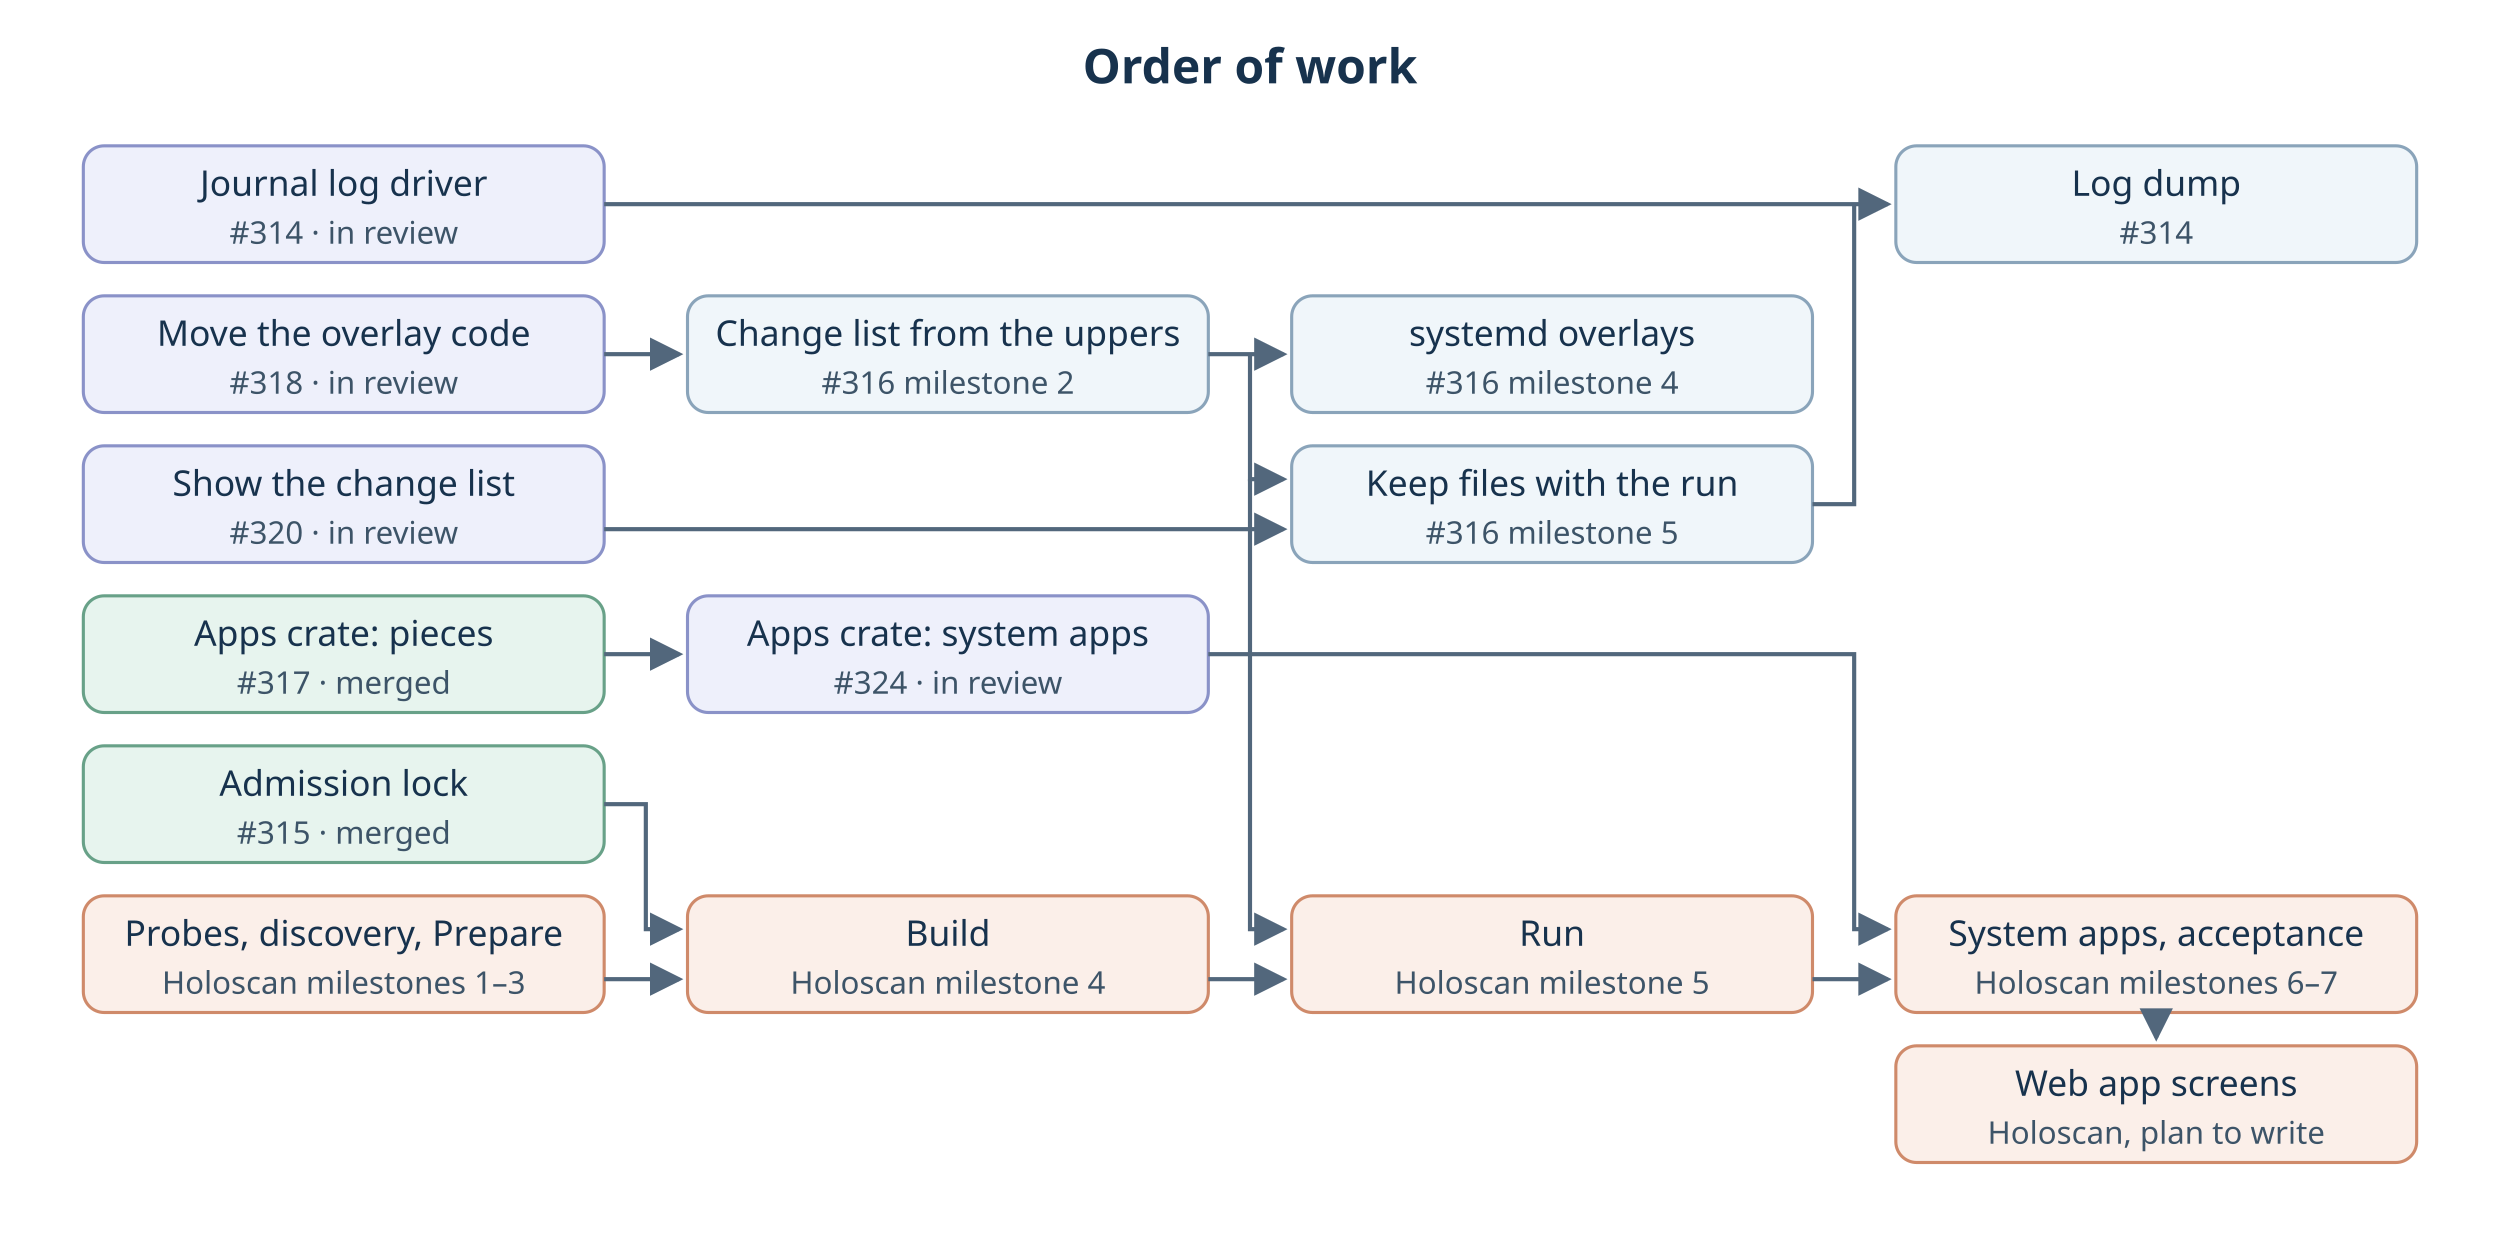
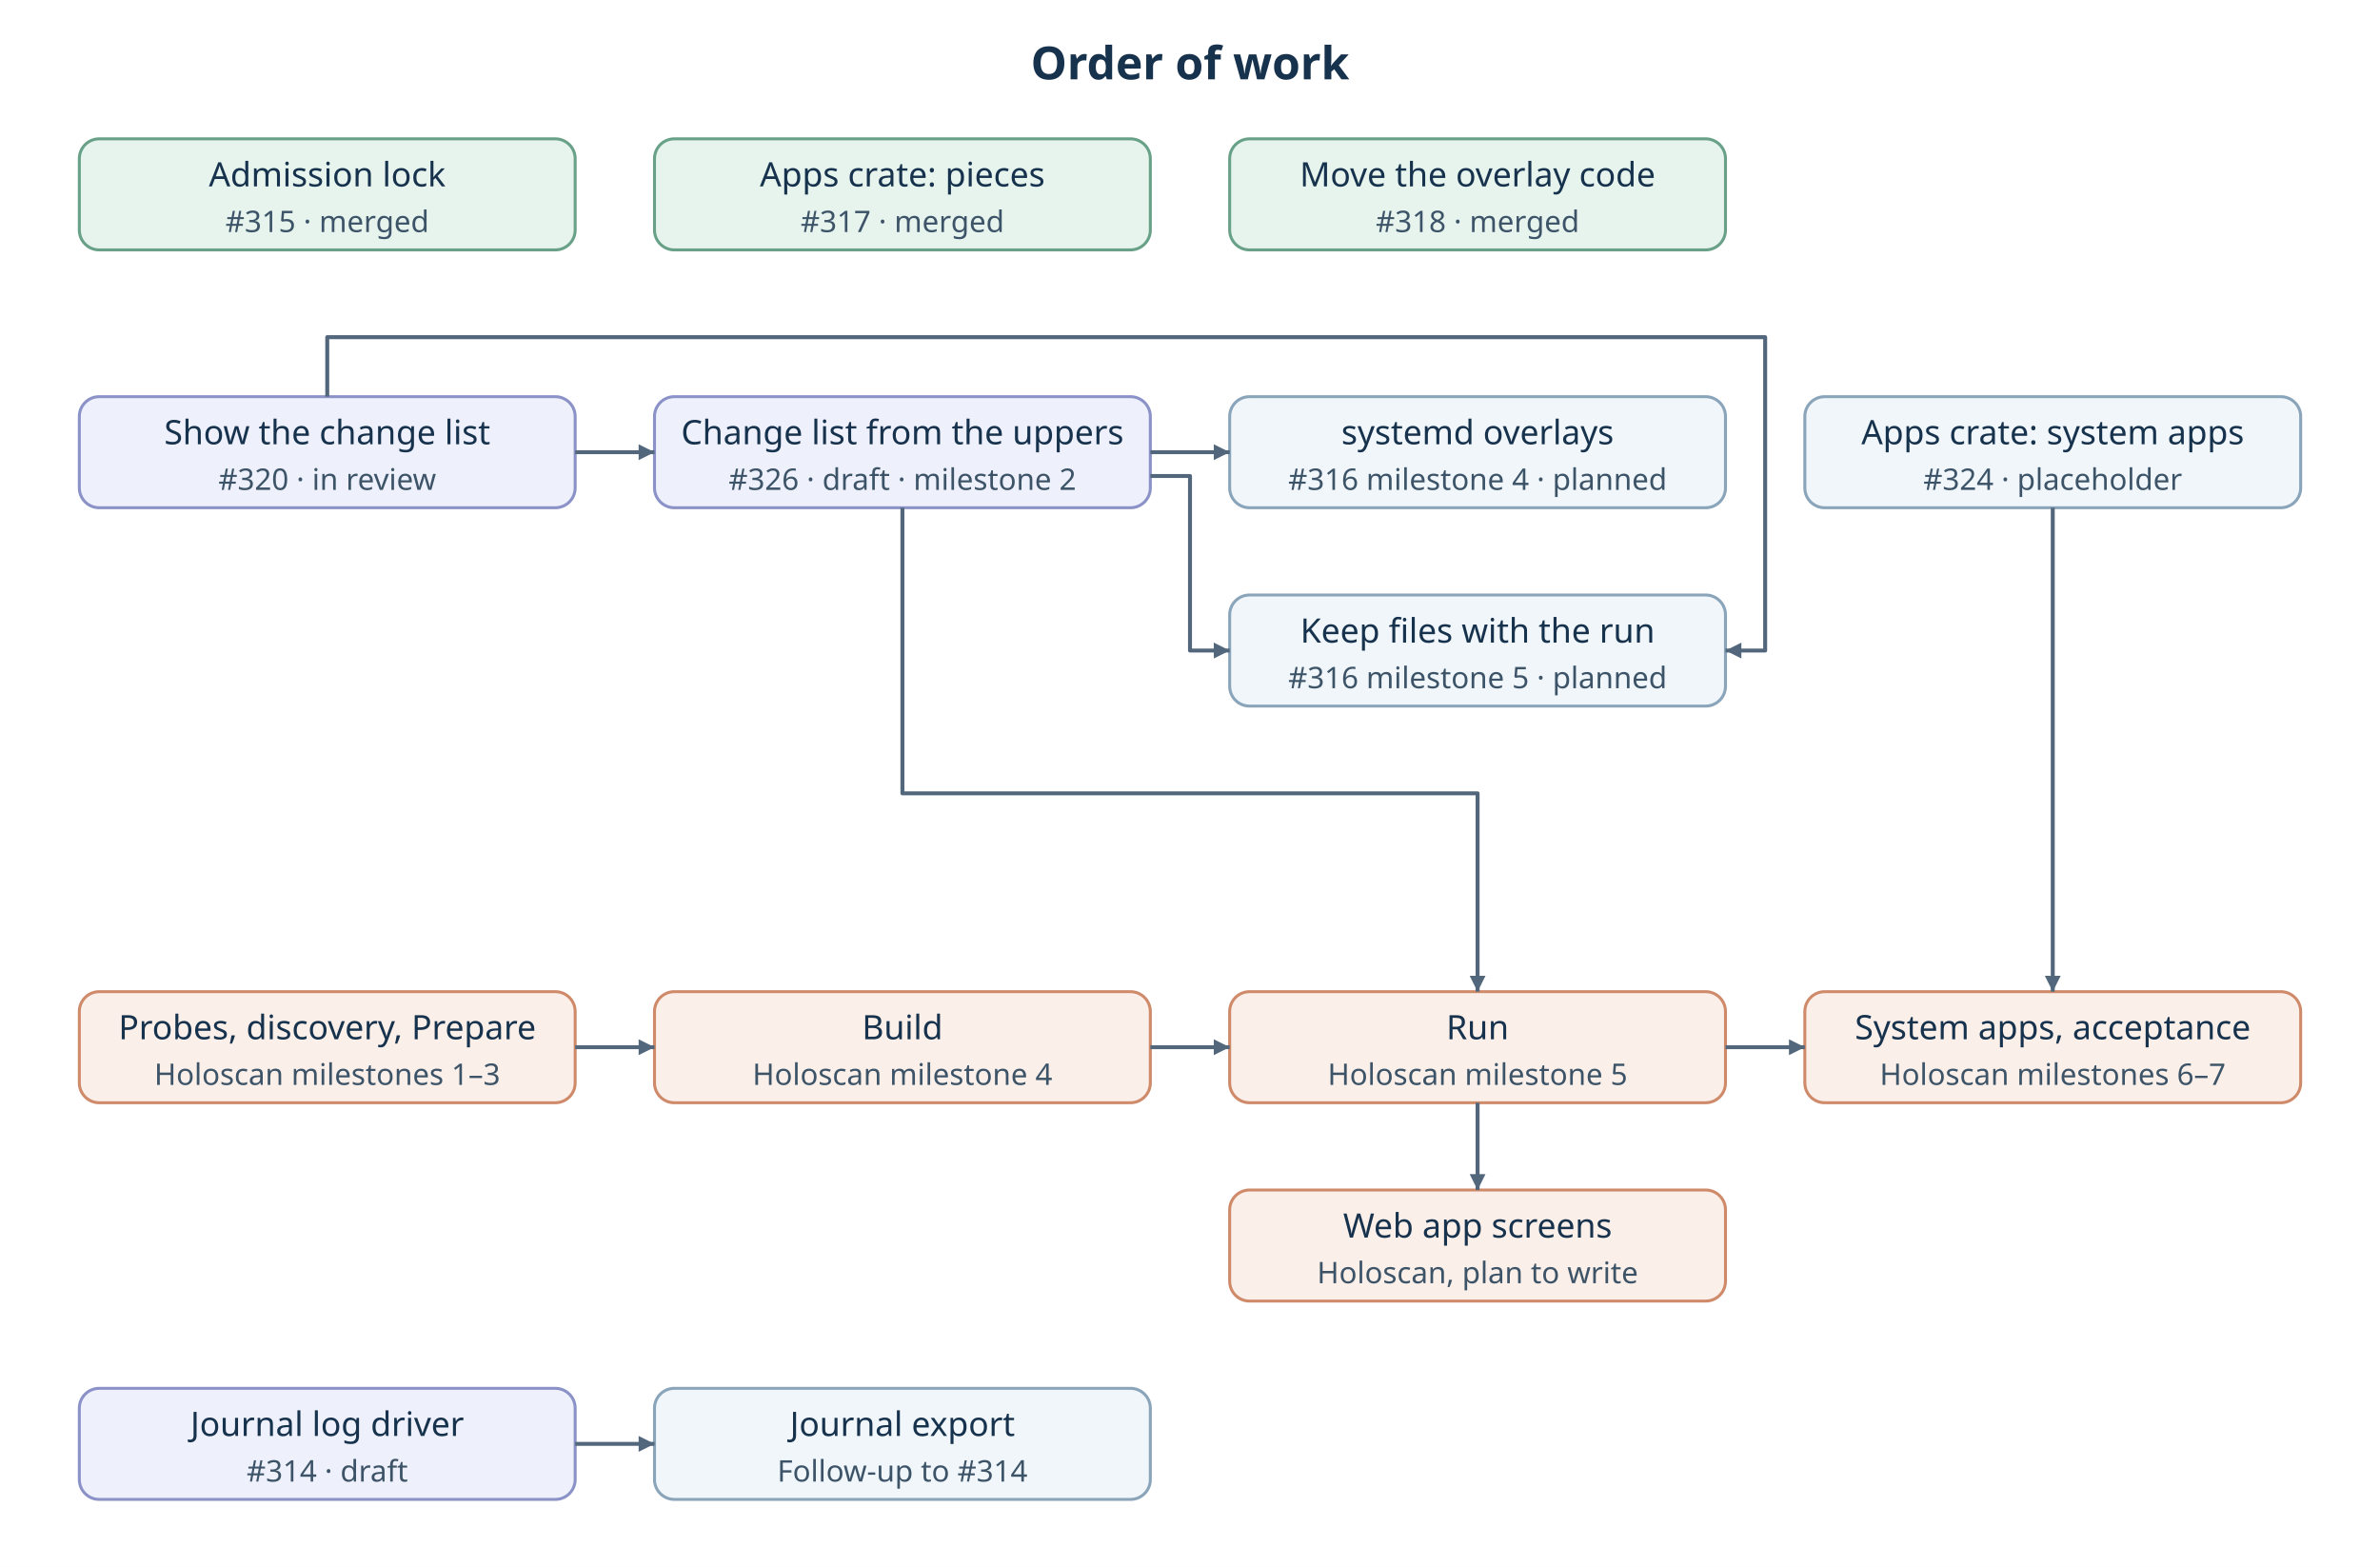
- <svg xmlns="http://www.w3.org/2000/svg" width="1200" height="600" viewBox="0 0 1200 600" role="img" aria-labelledby="title desc">
+ <svg xmlns="http://www.w3.org/2000/svg" width="1200" height="790" viewBox="0 0 1200 790" role="img" aria-labelledby="title desc">
  <defs>
-     <marker id="arrow" markerWidth="8" markerHeight="8" refX="7" refY="4" orient="auto">
+     <marker id="arrow" markerWidth="8" markerHeight="8" refX="8" refY="4" orient="auto" markerUnits="userSpaceOnUse">
      <path d="M0 0 L8 4 L0 8Z" fill="#52677c" />
    </marker>
  </defs>
-   <style>text{font:17px sans-serif;fill:#17324d;text-anchor:middle}.title{font-size:23px;font-weight:600}.label{font-size:15px;fill:#3d5468}.base{fill:#f0f6fa;stroke:#8aa4ba;stroke-width:1.5}.declare{fill:#eef0fb;stroke:#8a92c8;stroke-width:1.5}.overlay{fill:#e7f4ee;stroke:#68a188;stroke-width:1.5}.upper{fill:#fbefe9;stroke:#cf8a6a;stroke-width:1.5}.line{fill:none;stroke:#52677c;stroke-width:2;marker-end:url(#arrow)}.join{fill:none;stroke:#52677c;stroke-width:2}</style>
-   <rect width="1200" height="600" fill="white" />
+   <style>text{font:17px sans-serif;fill:#17324d;text-anchor:middle}.title{font-size:23px;font-weight:600}.label{font-size:15px;fill:#3d5468}.base{fill:#f0f6fa;stroke:#8aa4ba;stroke-width:1.5}.declare{fill:#eef0fb;stroke:#8a92c8;stroke-width:1.5}.overlay{fill:#e7f4ee;stroke:#68a188;stroke-width:1.5}.upper{fill:#fbefe9;stroke:#cf8a6a;stroke-width:1.5}.line{fill:none;stroke:#52677c;stroke-width:2;stroke-linejoin:round;marker-end:url(#arrow)}</style>
+   <rect width="1200" height="790" fill="white" />
  <text x="600" y="40" class="title">Order of work</text>
-   <rect x="40" y="70" width="250" height="56" rx="10" class="declare" />
-   <text x="165.0" y="94.0">Journal log driver</text>
-   <text x="165.0" y="117.0" class="label">#314 · in review</text>
-   <rect x="910" y="70" width="250" height="56" rx="10" class="base" />
-   <text x="1035.0" y="94.0">Log dump</text>
-   <text x="1035.0" y="117.0" class="label">#314</text>
-   <rect x="40" y="142" width="250" height="56" rx="10" class="declare" />
-   <text x="165.0" y="166.0">Move the overlay code</text>
-   <text x="165.0" y="189.0" class="label">#318 · in review</text>
-   <rect x="330" y="142" width="250" height="56" rx="10" class="base" />
-   <text x="455.0" y="166.0">Change list from the uppers</text>
-   <text x="455.0" y="189.0" class="label">#316 milestone 2</text>
-   <rect x="620" y="142" width="250" height="56" rx="10" class="base" />
-   <text x="745.0" y="166.0">systemd overlays</text>
-   <text x="745.0" y="189.0" class="label">#316 milestone 4</text>
-   <rect x="40" y="214" width="250" height="56" rx="10" class="declare" />
-   <text x="165.0" y="238.0">Show the change list</text>
-   <text x="165.0" y="261.0" class="label">#320 · in review</text>
-   <rect x="620" y="214" width="250" height="56" rx="10" class="base" />
-   <text x="745.0" y="238.0">Keep files with the run</text>
-   <text x="745.0" y="261.0" class="label">#316 milestone 5</text>
-   <rect x="40" y="286" width="250" height="56" rx="10" class="overlay" />
-   <text x="165.0" y="310.0">Apps crate: pieces</text>
-   <text x="165.0" y="333.0" class="label">#317 · merged</text>
-   <rect x="330" y="286" width="250" height="56" rx="10" class="declare" />
-   <text x="455.0" y="310.0">Apps crate: system apps</text>
-   <text x="455.0" y="333.0" class="label">#324 · in review</text>
-   <rect x="40" y="358" width="250" height="56" rx="10" class="overlay" />
-   <text x="165.0" y="382.0">Admission lock</text>
-   <text x="165.0" y="405.0" class="label">#315 · merged</text>
-   <rect x="40" y="430" width="250" height="56" rx="10" class="upper" />
-   <text x="165.0" y="454.0">Probes, discovery, Prepare</text>
-   <text x="165.0" y="477.0" class="label">Holoscan milestones 1–3</text>
-   <rect x="330" y="430" width="250" height="56" rx="10" class="upper" />
-   <text x="455.0" y="454.0">Build</text>
-   <text x="455.0" y="477.0" class="label">Holoscan milestone 4</text>
-   <rect x="620" y="430" width="250" height="56" rx="10" class="upper" />
-   <text x="745.0" y="454.0">Run</text>
-   <text x="745.0" y="477.0" class="label">Holoscan milestone 5</text>
-   <rect x="910" y="430" width="250" height="56" rx="10" class="upper" />
-   <text x="1035.0" y="454.0">System apps, acceptance</text>
-   <text x="1035.0" y="477.0" class="label">Holoscan milestones 6–7</text>
-   <rect x="910" y="502" width="250" height="56" rx="10" class="upper" />
-   <text x="1035.0" y="526.0">Web app screens</text>
-   <text x="1035.0" y="549.0" class="label">Holoscan, plan to write</text>
-   <path d="M290 98.0 H906" class="line" />
-   <path d="M290 170.0 H326" class="line" />
-   <path d="M580 170.0 H616" class="line" />
-   <path d="M600 170.0 V230.0 H616" class="line" />
-   <path d="M290 254.0 H616" class="line" />
-   <path d="M870 242.0 H890 V98.0" class="join" />
-   <path d="M290 314.0 H326" class="line" />
-   <path d="M290 386.0 H310 V446.0 H326" class="line" />
-   <path d="M290 470.0 H326" class="line" />
-   <path d="M580 470.0 H616" class="line" />
-   <path d="M600 230.0 V446.0 H616" class="line" />
-   <path d="M870 470.0 H906" class="line" />
-   <path d="M580 314.0 H890 V446.0 H906" class="line" />
-   <path d="M1035.0 486 V498" class="line" />
+   <g id="admission">
+     <rect x="40" y="70" width="250" height="56" rx="10" class="overlay" />
+     <text x="165" y="94">Admission lock</text>
+     <text x="165" y="117" class="label">#315 · merged</text>
+   </g>
+   <g id="pieces">
+     <rect x="330" y="70" width="250" height="56" rx="10" class="overlay" />
+     <text x="455" y="94">Apps crate: pieces</text>
+     <text x="455" y="117" class="label">#317 · merged</text>
+   </g>
+   <g id="move">
+     <rect x="620" y="70" width="250" height="56" rx="10" class="overlay" />
+     <text x="745" y="94">Move the overlay code</text>
+     <text x="745" y="117" class="label">#318 · merged</text>
+   </g>
+   <g id="report">
+     <rect x="40" y="200" width="250" height="56" rx="10" class="declare" />
+     <text x="165" y="224">Show the change list</text>
+     <text x="165" y="247" class="label">#320 · in review</text>
+   </g>
+   <g id="uppers">
+     <rect x="330" y="200" width="250" height="56" rx="10" class="declare" />
+     <text x="455" y="224">Change list from the uppers</text>
+     <text x="455" y="247" class="label">#326 · draft · milestone 2</text>
+   </g>
+   <g id="systemd">
+     <rect x="620" y="200" width="250" height="56" rx="10" class="base" />
+     <text x="745" y="224">systemd overlays</text>
+     <text x="745" y="247" class="label">#316 milestone 4 · planned</text>
+   </g>
+   <g id="apps">
+     <rect x="910" y="200" width="250" height="56" rx="10" class="base" />
+     <text x="1035" y="224">Apps crate: system apps</text>
+     <text x="1035" y="247" class="label">#324 · placeholder</text>
+   </g>
+   <g id="keep">
+     <rect x="620" y="300" width="250" height="56" rx="10" class="base" />
+     <text x="745" y="324">Keep files with the run</text>
+     <text x="745" y="347" class="label">#316 milestone 5 · planned</text>
+   </g>
+   <g id="prepare">
+     <rect x="40" y="500" width="250" height="56" rx="10" class="upper" />
+     <text x="165" y="524">Probes, discovery, Prepare</text>
+     <text x="165" y="547" class="label">Holoscan milestones 1–3</text>
+   </g>
+   <g id="build">
+     <rect x="330" y="500" width="250" height="56" rx="10" class="upper" />
+     <text x="455" y="524">Build</text>
+     <text x="455" y="547" class="label">Holoscan milestone 4</text>
+   </g>
+   <g id="run">
+     <rect x="620" y="500" width="250" height="56" rx="10" class="upper" />
+     <text x="745" y="524">Run</text>
+     <text x="745" y="547" class="label">Holoscan milestone 5</text>
+   </g>
+   <g id="acceptance">
+     <rect x="910" y="500" width="250" height="56" rx="10" class="upper" />
+     <text x="1035" y="524">System apps, acceptance</text>
+     <text x="1035" y="547" class="label">Holoscan milestones 6–7</text>
+   </g>
+   <g id="web">
+     <rect x="620" y="600" width="250" height="56" rx="10" class="upper" />
+     <text x="745" y="624">Web app screens</text>
+     <text x="745" y="647" class="label">Holoscan, plan to write</text>
+   </g>
+   <g id="journal">
+     <rect x="40" y="700" width="250" height="56" rx="10" class="declare" />
+     <text x="165" y="724">Journal log driver</text>
+     <text x="165" y="747" class="label">#314 · draft</text>
+   </g>
+   <g id="export">
+     <rect x="330" y="700" width="250" height="56" rx="10" class="base" />
+     <text x="455" y="724">Journal export</text>
+     <text x="455" y="747" class="label">Follow-up to #314</text>
+   </g>
+   <path data-from="report" data-to="uppers" d="M290 228 H330" class="line" />
+   <path data-from="uppers" data-to="systemd" d="M580 228 H620" class="line" />
+   <path data-from="report" data-to="keep" d="M165 200 V170 H890 V328 H870" class="line" />
+   <path data-from="uppers" data-to="keep" d="M580 240 H600 V328 H620" class="line" />
+   <path data-from="uppers" data-to="run" d="M455 256 V400 H745 V500" class="line" />
+   <path data-from="prepare" data-to="build" d="M290 528 H330" class="line" />
+   <path data-from="build" data-to="run" d="M580 528 H620" class="line" />
+   <path data-from="run" data-to="acceptance" d="M870 528 H910" class="line" />
+   <path data-from="apps" data-to="acceptance" d="M1035 256 V500" class="line" />
+   <path data-from="run" data-to="web" d="M745 556 V600" class="line" />
+   <path data-from="journal" data-to="export" d="M290 728 H330" class="line" />
</svg>
